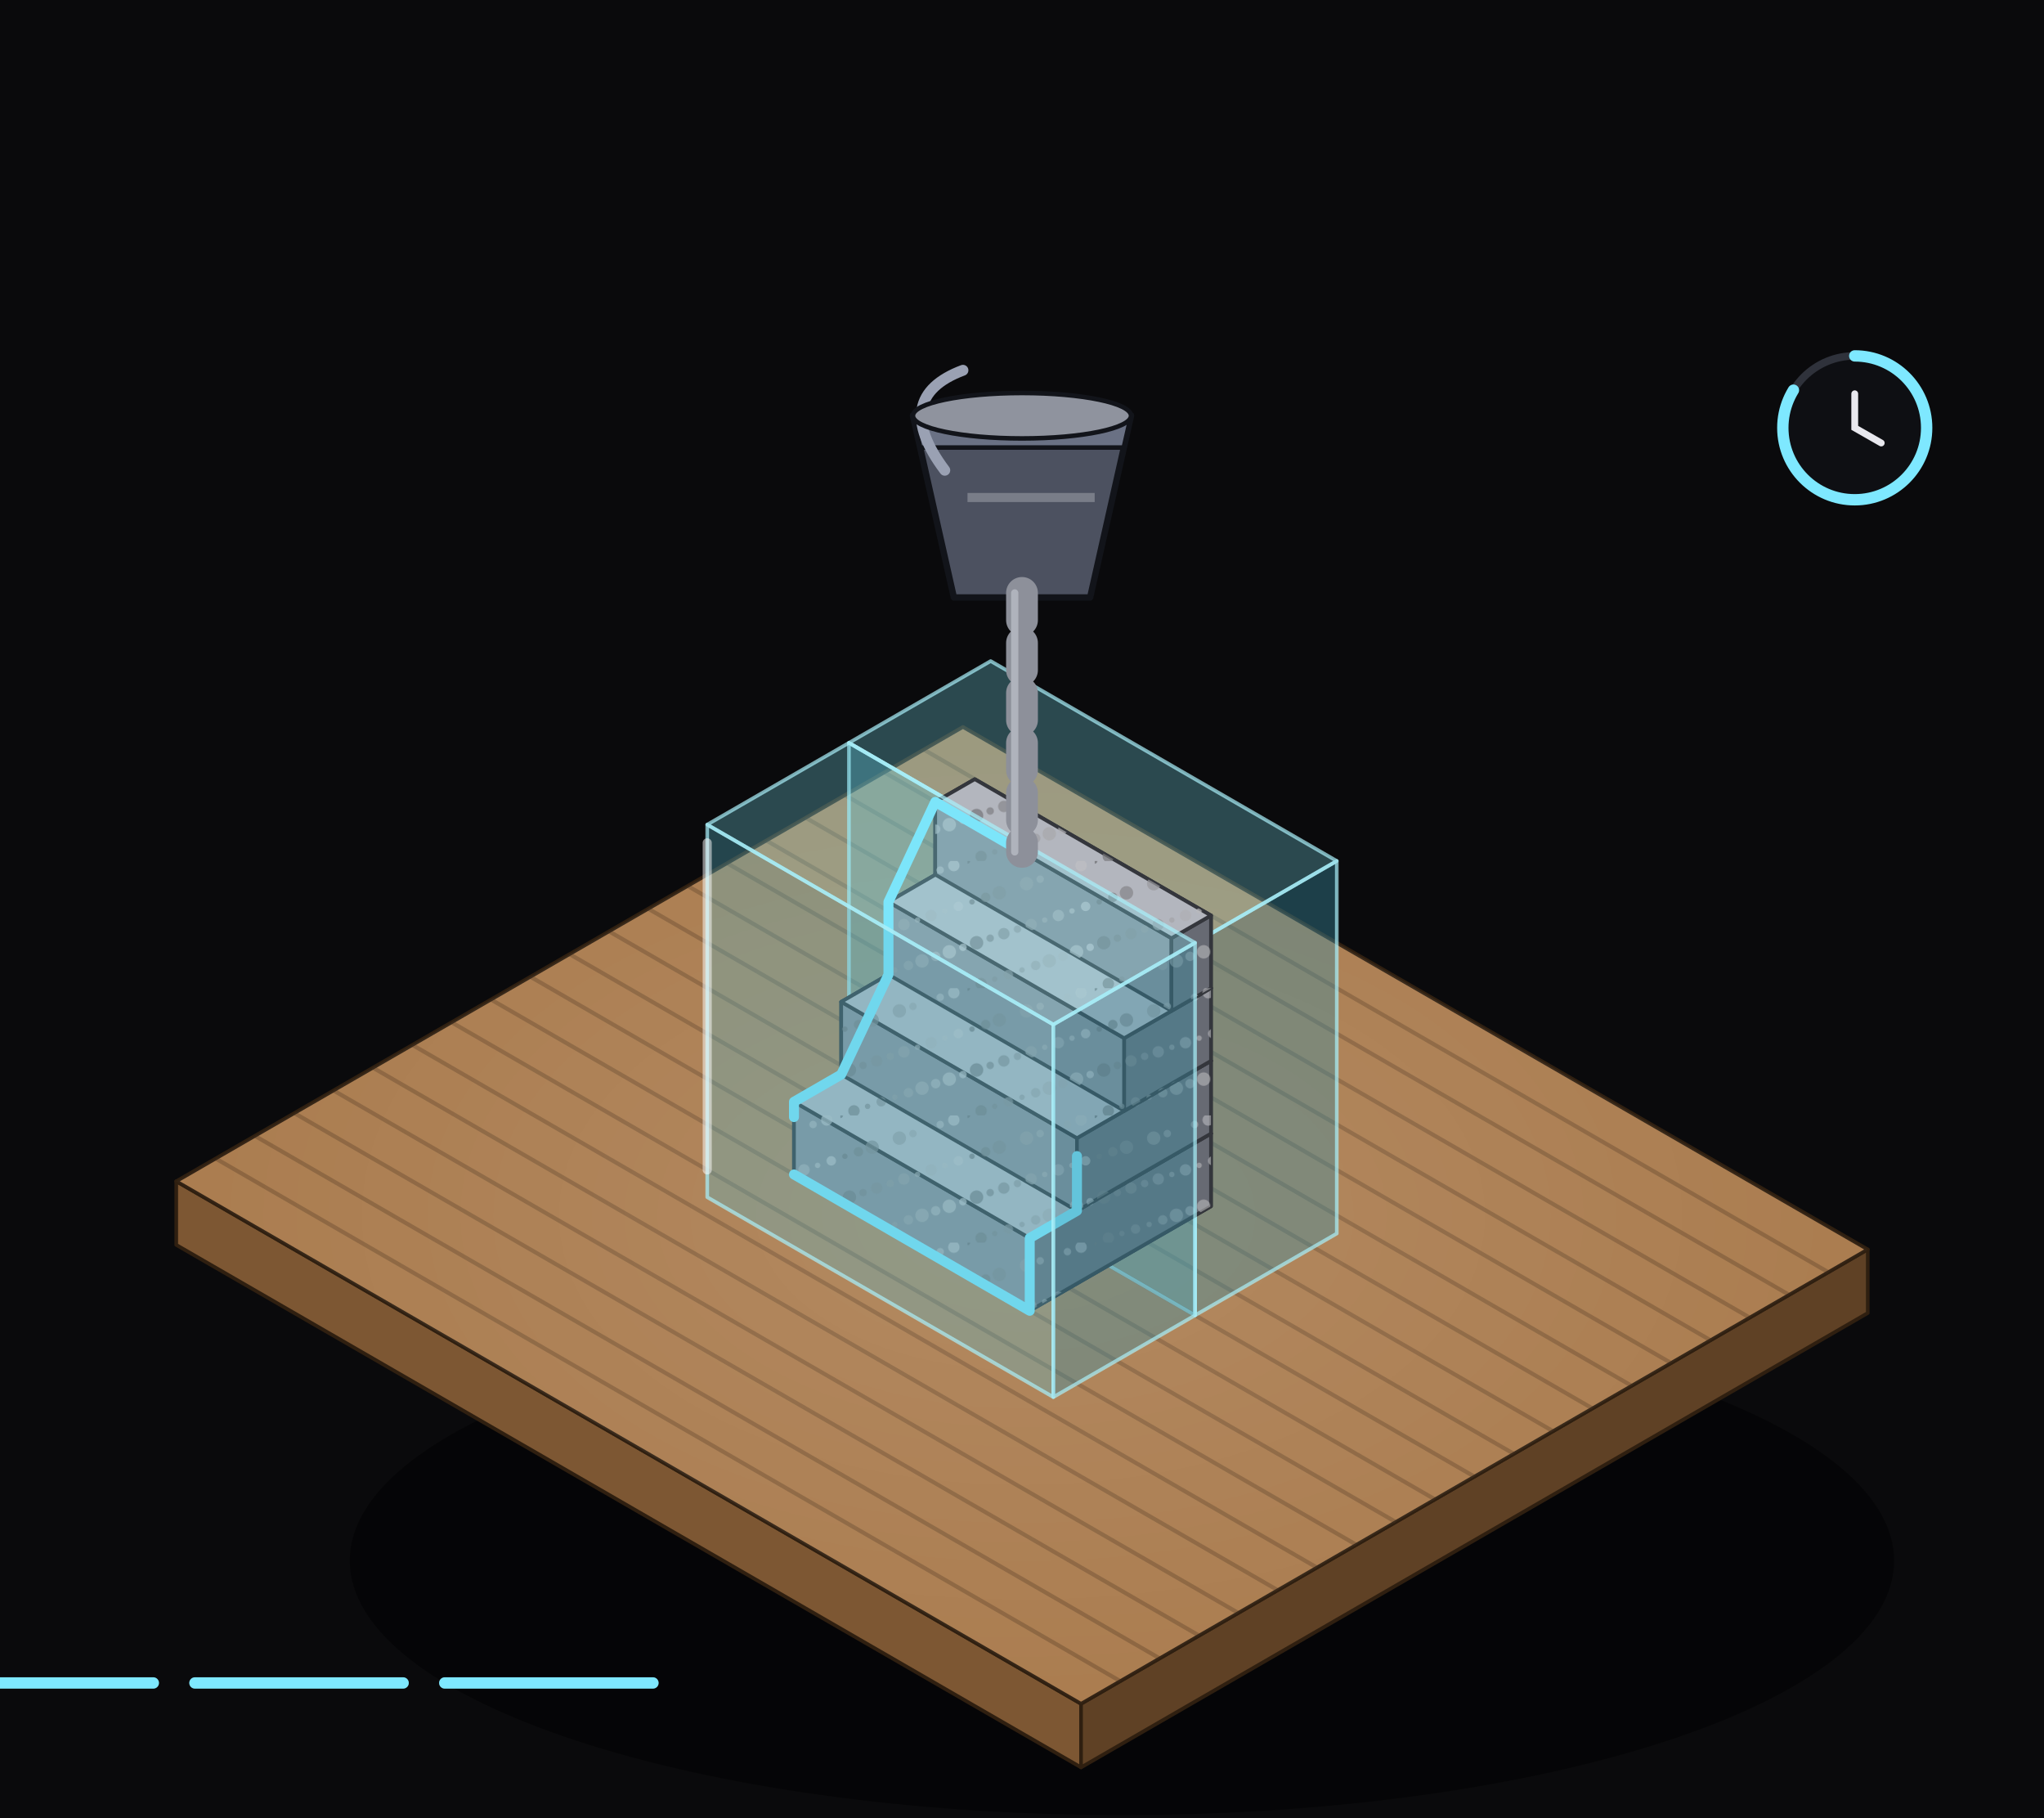
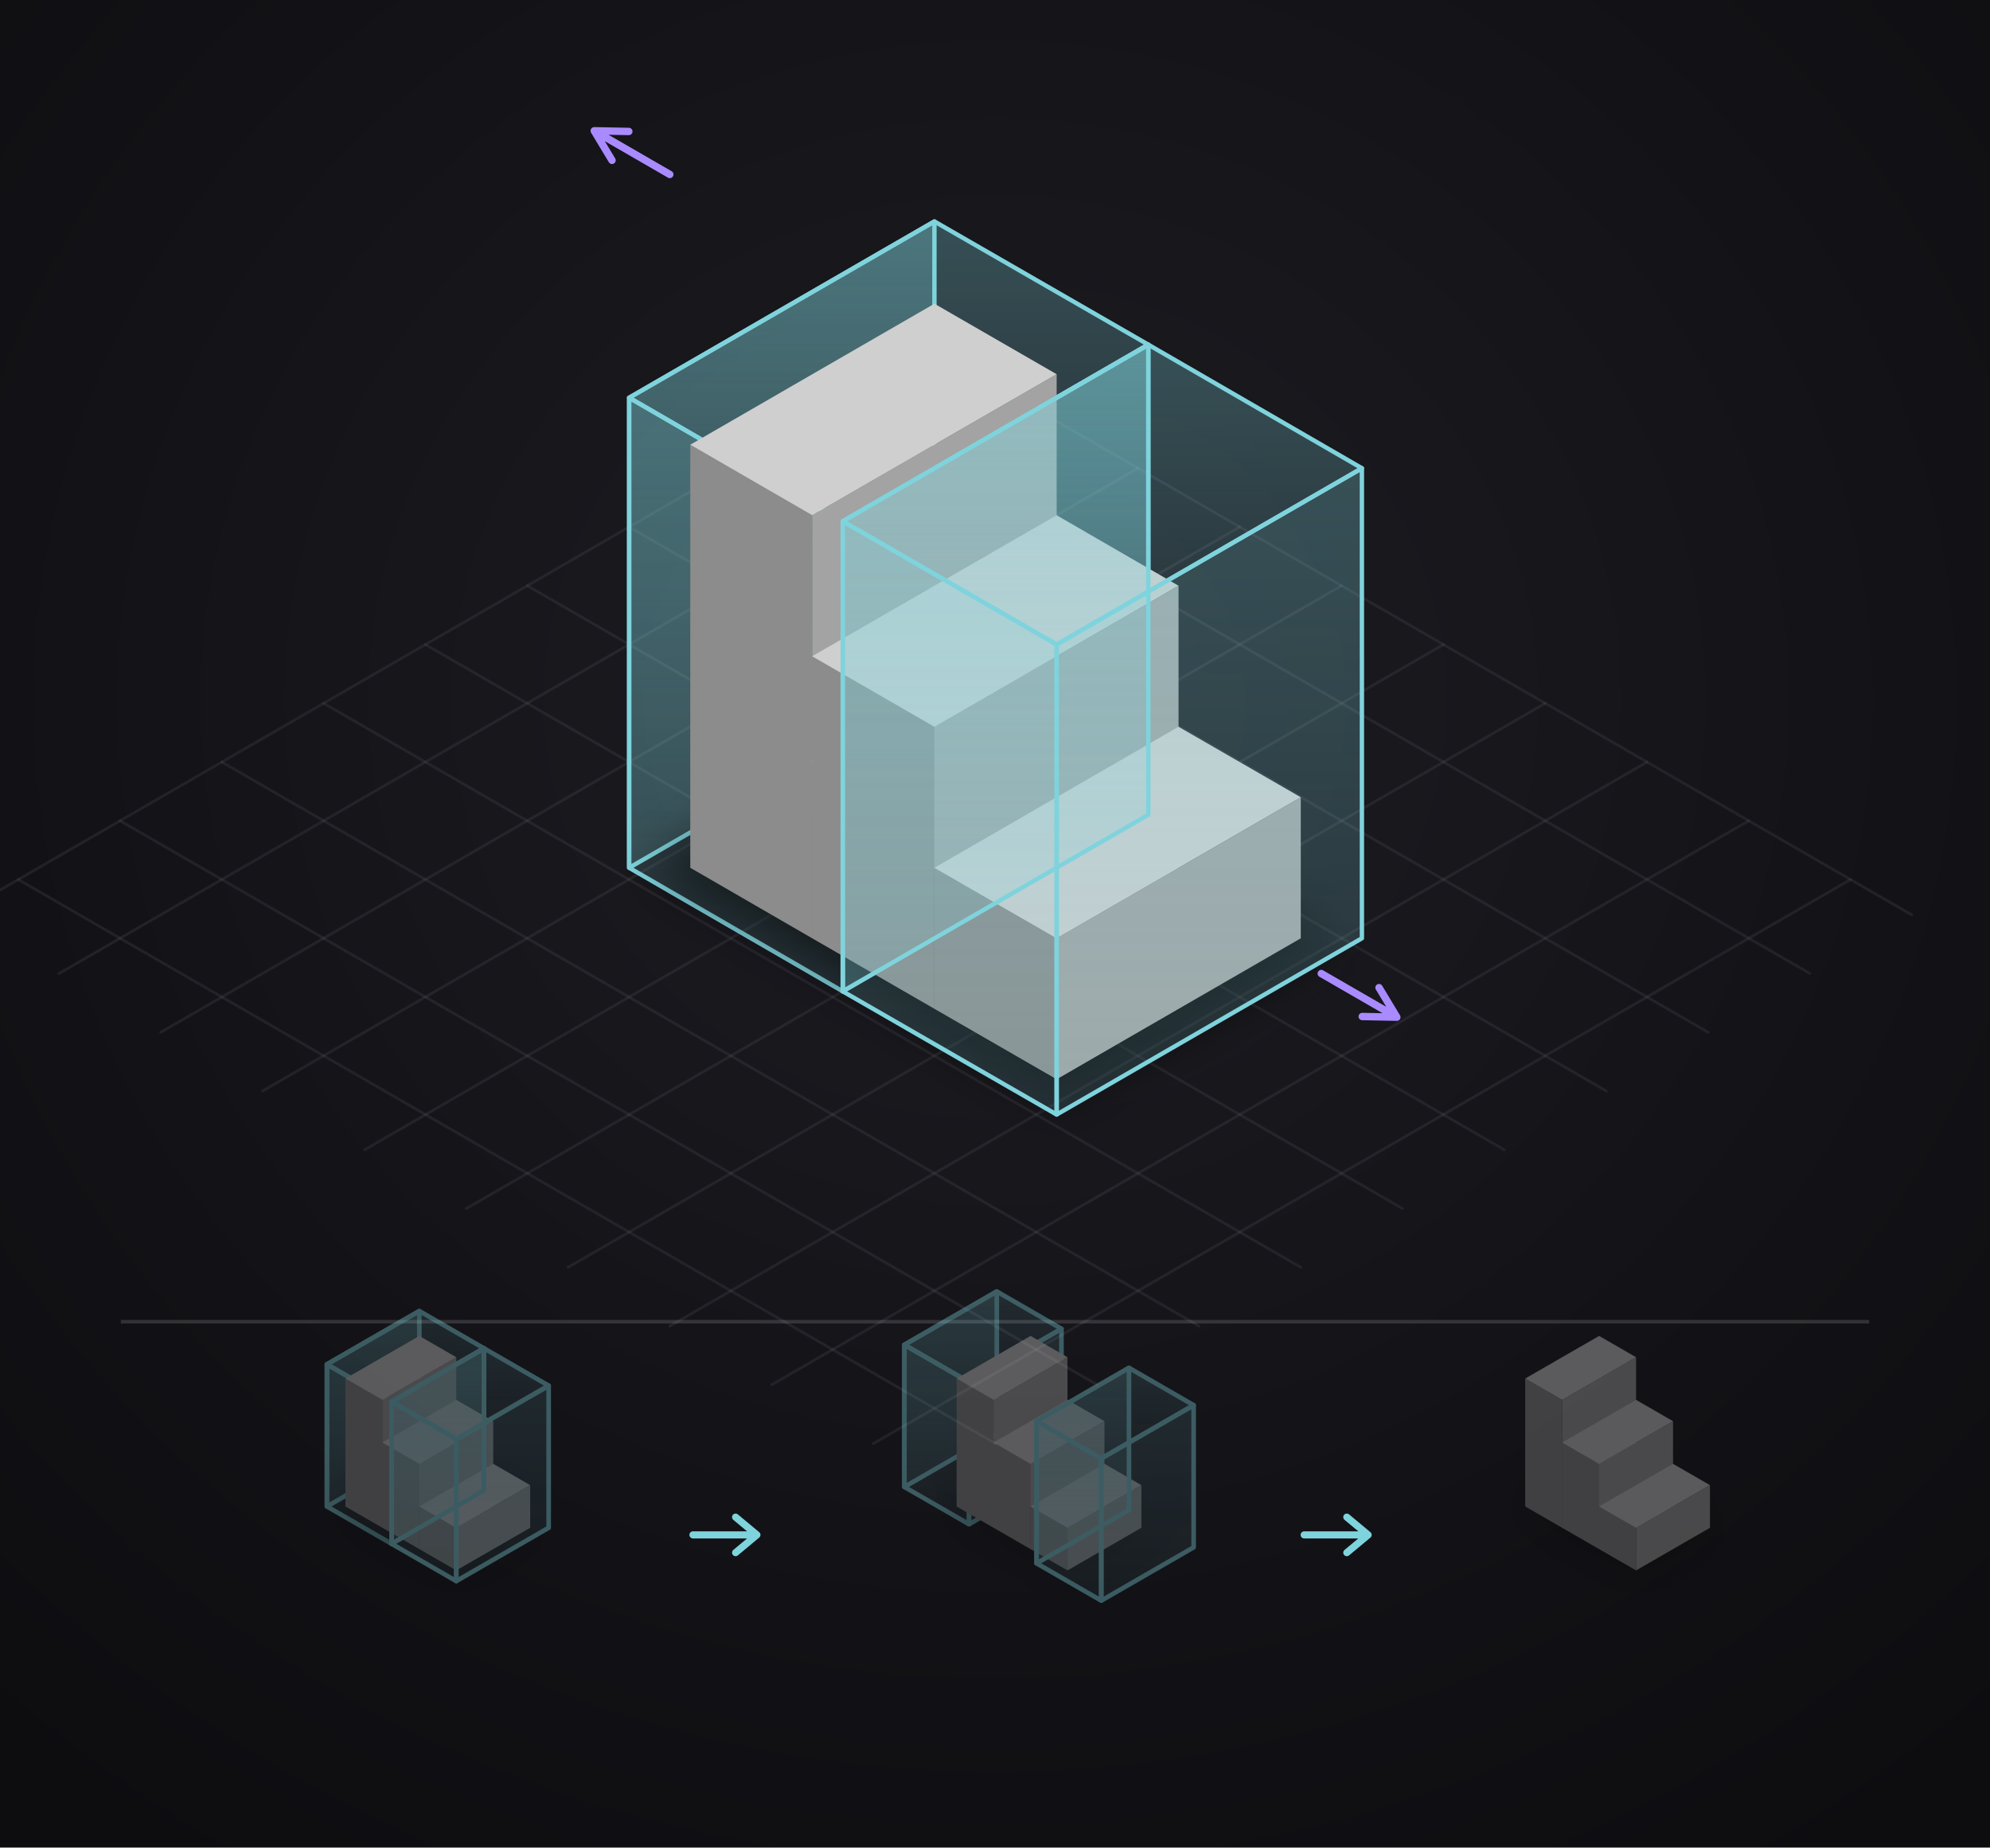
- <svg xmlns="http://www.w3.org/2000/svg" viewBox="50 15 540 480" role="img" aria-labelledby="title desc">
+ <svg xmlns="http://www.w3.org/2000/svg" viewBox="0 0 560 520" role="img" aria-labelledby="t d">
  <defs>
-     <pattern id="grid" width="24" height="24" patternUnits="userSpaceOnUse">
-       <path d="M24 0H0V24" fill="none" stroke="#777" stroke-opacity=".15" />
+     <radialGradient id="fondo" cx=".5" cy=".38" r=".75">
+       <stop stop-color="#1c1c22" />
+       <stop offset="1" stop-color="#0d0d10" />
+     </radialGradient>
+     <filter id="blur" x="-30%" y="-30%" width="160%" height="160%">
+       <feGaussianBlur stdDeviation="7" />
+     </filter>
+     <linearGradient id="vidrio" x1="0" y1="0" x2="1" y2="1">
+       <stop stop-color="#ffffff" stop-opacity=".55" />
+       <stop offset="1" stop-color="#cfd6e4" stop-opacity=".22" />
+     </linearGradient>
+     <linearGradient id="molde" x1="0" y1="0" x2="0" y2="1">
+       <stop stop-color="#7fd3dc" stop-opacity=".30" />
+       <stop offset="1" stop-color="#7fd3dc" stop-opacity=".14" />
+     </linearGradient>
+     <pattern id="tablas" width="10" height="10" patternUnits="userSpaceOnUse">
+       <rect width="10" height="10" fill="#d8a467" />
+       <path d="M0 9.5H10" stroke="#9c6a35" stroke-opacity=".55" />
    </pattern>
-     <pattern id="aridos" width="28" height="28" patternUnits="userSpaceOnUse">
-       <circle cx="0" cy="0" r="0.60" fill="rgb(110,110,114)" fill-opacity=".7" />
-       <circle cx="9" cy="25" r="1.04" fill="rgb(139,139,143)" fill-opacity=".7" />
-       <circle cx="18" cy="22" r="1.48" fill="rgb(168,168,172)" fill-opacity=".7" />
-       <circle cx="27" cy="19" r="0.82" fill="rgb(197,197,201)" fill-opacity=".7" />
-       <circle cx="8" cy="16" r="1.26" fill="rgb(136,136,140)" fill-opacity=".7" />
-       <circle cx="17" cy="13" r="0.60" fill="rgb(165,165,169)" fill-opacity=".7" />
-       <circle cx="26" cy="10" r="1.04" fill="rgb(194,194,198)" fill-opacity=".7" />
-       <circle cx="7" cy="7" r="1.48" fill="rgb(133,133,137)" fill-opacity=".7" />
-       <circle cx="16" cy="4" r="0.82" fill="rgb(162,162,166)" fill-opacity=".7" />
-       <circle cx="25" cy="1" r="1.26" fill="rgb(191,191,195)" fill-opacity=".7" />
-       <circle cx="6" cy="26" r="0.60" fill="rgb(130,130,134)" fill-opacity=".7" />
-       <circle cx="15" cy="23" r="1.04" fill="rgb(159,159,163)" fill-opacity=".7" />
-       <circle cx="24" cy="20" r="1.48" fill="rgb(188,188,192)" fill-opacity=".7" />
-       <circle cx="5" cy="17" r="0.82" fill="rgb(127,127,131)" fill-opacity=".7" />
-       <circle cx="14" cy="14" r="1.26" fill="rgb(156,156,160)" fill-opacity=".7" />
-       <circle cx="23" cy="11" r="0.60" fill="rgb(185,185,189)" fill-opacity=".7" />
-       <circle cx="4" cy="8" r="1.04" fill="rgb(124,124,128)" fill-opacity=".7" />
-       <circle cx="13" cy="5" r="1.48" fill="rgb(153,153,157)" fill-opacity=".7" />
-       <circle cx="22" cy="2" r="0.82" fill="rgb(182,182,186)" fill-opacity=".7" />
-       <circle cx="3" cy="27" r="1.26" fill="rgb(121,121,125)" fill-opacity=".7" />
-       <circle cx="12" cy="24" r="0.60" fill="rgb(150,150,154)" fill-opacity=".7" />
-       <circle cx="21" cy="21" r="1.04" fill="rgb(179,179,183)" fill-opacity=".7" />
-       <circle cx="2" cy="18" r="1.48" fill="rgb(118,118,122)" fill-opacity=".7" />
-       <circle cx="11" cy="15" r="0.82" fill="rgb(147,147,151)" fill-opacity=".7" />
-       <circle cx="20" cy="12" r="1.26" fill="rgb(176,176,180)" fill-opacity=".7" />
-       <circle cx="1" cy="9" r="0.60" fill="rgb(115,115,119)" fill-opacity=".7" />
-     </pattern>
-     <radialGradient id="luz" cx=".5" cy=".5" r=".6">
-       <stop stop-color="#fff" stop-opacity=".12" />
-       <stop offset="1" stop-color="#fff" stop-opacity="0" />
-     </radialGradient>
-     <linearGradient id="brillo" x2="1">
-       <stop stop-color="#fff" stop-opacity="0" />
-       <stop offset=".5" stop-color="#fff" stop-opacity=".55" />
-       <stop offset="1" stop-color="#fff" stop-opacity="0" />
-     </linearGradient>
-     <clipPath id="clipPieza">
-       <path d="M269.8 321.0L321.7 351.0L321.7 335.0L332.1 329.0L332.1 313.0L342.5 307.0L342.5 291.0L352.9 285.0L352.9 269.0L300.9 239.0L290.6 261.0L290.6 277.0L280.2 299.0L269.8 305.0L269.8 321.0Z" />
-       <polygon points="309.6 234.0 361.6 264.0 321.7 287.0 269.8 257.0" />
-     </clipPath>
  </defs>
-   <rect width="640" height="500" fill="#0a0a0c" />
-   <g transform="translate(0 6)">
-     <g transform="translate(320 330) scale(1.2) translate(-320 -330)">
-       <ellipse cx="342.0" cy="406.0" rx="170" ry="56" fill="#000" fill-opacity=".45" />
-       <polygon points="133.8 336.5 333.0 451.5 333.0 437.5 133.8 322.5" fill="#7d5733" stroke="#2f1f10" stroke-width="0.8" stroke-linejoin="round" />
-       <polygon points="506.2 351.5 333.0 451.5 333.0 437.5 506.2 337.5" fill="#5f4125" stroke="#2f1f10" stroke-width="0.8" stroke-linejoin="round" />
-       <polygon points="307.0 222.5 506.2 337.5 333.0 437.5 133.8 322.5" fill="#a97a4c" stroke="#2f1f10" stroke-width="0.8" stroke-linejoin="round" />
-       <path d="M298.4 227.5L497.5 342.5M289.7 232.5L488.9 347.5M281.0 237.5L480.2 352.5M272.4 242.5L471.6 357.5M263.7 247.5L462.9 362.5M255.1 252.5L454.2 367.5M246.4 257.5L445.6 372.5M237.7 262.5L436.9 377.5M229.1 267.5L428.3 382.5M220.4 272.5L419.6 387.5M211.8 277.5L410.9 392.5M203.1 282.5L402.3 397.5M194.4 287.5L393.6 402.5M185.8 292.5L384.9 407.5M177.1 297.5L376.3 412.5M168.4 302.5L367.6 417.5M159.8 307.5L359.0 422.5M151.1 312.5L350.3 427.5M142.5 317.5L341.6 432.5" stroke="#3b2713" stroke-opacity=".28" stroke-width=".9" fill="none" />
-       <polygon points="307.0 222.5 506.2 337.5 333.0 437.5 133.8 322.5" fill="url(#luz)" />
-       <g class="vibra">
-         <g class="moldeA">
-           <polygon points="281.9 308.0 358.1 352.0 358.1 270.0 281.9 226.0" fill="rgba(86,184,204,.34)" stroke="rgba(170,240,250,.7)" stroke-width="0.8" stroke-linejoin="round" />
-           <polygon points="389.3 334.0 358.1 352.0 358.1 270.0 389.3 252.0" fill="rgba(58,142,166,.40)" stroke="rgba(170,240,250,.7)" stroke-width="0.8" stroke-linejoin="round" />
-           <polygon points="313.1 208.0 389.3 252.0 358.1 270.0 281.9 226.0" fill="rgba(122,222,238,.30)" stroke="rgba(170,240,250,.7)" stroke-width="0.8" stroke-linejoin="round" />
-         </g>
-         <g class="piezas">
-           <g class="piezahumeda">
-             <polygon points="269.8 321.0 321.7 351.0 321.7 335.0 269.8 305.0" fill="#464954" stroke="#23242a" stroke-width="0.8" stroke-linejoin="round" />
-             <polygon points="361.6 328.0 321.7 351.0 321.7 335.0 361.6 312.0" fill="#363842" stroke="#23242a" stroke-width="0.8" stroke-linejoin="round" />
-             <polygon points="309.6 282.0 361.6 312.0 321.7 335.0 269.8 305.0" fill="#5b5e69" stroke="#23242a" stroke-width="0.8" stroke-linejoin="round" />
-             <polygon points="280.2 299.0 332.1 329.0 332.1 313.0 280.2 283.0" fill="#464954" stroke="#23242a" stroke-width="0.8" stroke-linejoin="round" />
-             <polygon points="361.6 312.0 332.1 329.0 332.1 313.0 361.6 296.0" fill="#363842" stroke="#23242a" stroke-width="0.8" stroke-linejoin="round" />
-             <polygon points="309.6 266.0 361.6 296.0 332.1 313.0 280.2 283.0" fill="#5b5e69" stroke="#23242a" stroke-width="0.8" stroke-linejoin="round" />
-             <polygon points="290.6 277.0 342.5 307.0 342.5 291.0 290.6 261.0" fill="#464954" stroke="#23242a" stroke-width="0.8" stroke-linejoin="round" />
-             <polygon points="361.6 296.0 342.5 307.0 342.5 291.0 361.6 280.0" fill="#363842" stroke="#23242a" stroke-width="0.8" stroke-linejoin="round" />
-             <polygon points="309.6 250.0 361.6 280.0 342.5 291.0 290.6 261.0" fill="#5b5e69" stroke="#23242a" stroke-width="0.8" stroke-linejoin="round" />
-             <polygon points="300.9 255.0 352.9 285.0 352.9 269.0 300.9 239.0" fill="#464954" stroke="#23242a" stroke-width="0.8" stroke-linejoin="round" />
-             <polygon points="361.6 280.0 352.9 285.0 352.9 269.0 361.6 264.0" fill="#363842" stroke="#23242a" stroke-width="0.8" stroke-linejoin="round" />
-             <polygon points="309.6 234.0 361.6 264.0 352.9 269.0 300.9 239.0" fill="#5b5e69" stroke="#23242a" stroke-width="0.8" stroke-linejoin="round" />
-           </g>
-           <g class="piezaseca">
-             <polygon points="269.8 321.0 321.7 351.0 321.7 335.0 269.8 305.0" fill="#8a8d96" stroke="#34363c" stroke-width="0.8" stroke-linejoin="round" />
-             <polygon points="361.6 328.0 321.7 351.0 321.7 335.0 361.6 312.0" fill="#676a73" stroke="#34363c" stroke-width="0.8" stroke-linejoin="round" />
-             <polygon points="309.6 282.0 361.6 312.0 321.7 335.0 269.8 305.0" fill="#b3b6be" stroke="#34363c" stroke-width="0.8" stroke-linejoin="round" />
-             <polygon points="269.8 321.0 321.7 351.0 321.7 335.0 269.8 305.0" fill="url(#aridos)" stroke="none" stroke-width="0" stroke-linejoin="round" />
-             <polygon points="361.6 328.0 321.7 351.0 321.7 335.0 361.6 312.0" fill="url(#aridos)" stroke="none" stroke-width="0" stroke-linejoin="round" fill-opacity=".8" />
-             <polygon points="309.6 282.0 361.6 312.0 321.7 335.0 269.8 305.0" fill="url(#aridos)" stroke="none" stroke-width="0" stroke-linejoin="round" />
-             <polygon points="280.2 299.0 332.1 329.0 332.1 313.0 280.2 283.0" fill="#8a8d96" stroke="#34363c" stroke-width="0.8" stroke-linejoin="round" />
-             <polygon points="361.6 312.0 332.1 329.0 332.1 313.0 361.6 296.0" fill="#676a73" stroke="#34363c" stroke-width="0.8" stroke-linejoin="round" />
-             <polygon points="309.6 266.0 361.6 296.0 332.1 313.0 280.2 283.0" fill="#b3b6be" stroke="#34363c" stroke-width="0.8" stroke-linejoin="round" />
-             <polygon points="280.2 299.0 332.1 329.0 332.1 313.0 280.2 283.0" fill="url(#aridos)" stroke="none" stroke-width="0" stroke-linejoin="round" />
-             <polygon points="361.6 312.0 332.1 329.0 332.1 313.0 361.6 296.0" fill="url(#aridos)" stroke="none" stroke-width="0" stroke-linejoin="round" fill-opacity=".8" />
-             <polygon points="309.6 266.0 361.6 296.0 332.1 313.0 280.2 283.0" fill="url(#aridos)" stroke="none" stroke-width="0" stroke-linejoin="round" />
-             <polygon points="290.6 277.0 342.5 307.0 342.5 291.0 290.6 261.0" fill="#8a8d96" stroke="#34363c" stroke-width="0.8" stroke-linejoin="round" />
-             <polygon points="361.6 296.0 342.5 307.0 342.5 291.0 361.6 280.0" fill="#676a73" stroke="#34363c" stroke-width="0.8" stroke-linejoin="round" />
-             <polygon points="309.6 250.0 361.6 280.0 342.5 291.0 290.6 261.0" fill="#b3b6be" stroke="#34363c" stroke-width="0.8" stroke-linejoin="round" />
-             <polygon points="290.6 277.0 342.5 307.0 342.5 291.0 290.6 261.0" fill="url(#aridos)" stroke="none" stroke-width="0" stroke-linejoin="round" />
-             <polygon points="361.6 296.0 342.5 307.0 342.5 291.0 361.6 280.0" fill="url(#aridos)" stroke="none" stroke-width="0" stroke-linejoin="round" fill-opacity=".8" />
-             <polygon points="309.6 250.0 361.6 280.0 342.5 291.0 290.6 261.0" fill="url(#aridos)" stroke="none" stroke-width="0" stroke-linejoin="round" />
-             <polygon points="300.9 255.0 352.9 285.0 352.9 269.0 300.9 239.0" fill="#8a8d96" stroke="#34363c" stroke-width="0.8" stroke-linejoin="round" />
-             <polygon points="361.6 280.0 352.9 285.0 352.9 269.0 361.6 264.0" fill="#676a73" stroke="#34363c" stroke-width="0.8" stroke-linejoin="round" />
-             <polygon points="309.6 234.0 361.6 264.0 352.9 269.0 300.9 239.0" fill="#b3b6be" stroke="#34363c" stroke-width="0.8" stroke-linejoin="round" />
-             <polygon points="300.9 255.0 352.9 285.0 352.9 269.0 300.9 239.0" fill="url(#aridos)" stroke="none" stroke-width="0" stroke-linejoin="round" />
-             <polygon points="361.6 280.0 352.9 285.0 352.9 269.0 361.6 264.0" fill="url(#aridos)" stroke="none" stroke-width="0" stroke-linejoin="round" fill-opacity=".8" />
-             <polygon points="309.6 234.0 361.6 264.0 352.9 269.0 300.9 239.0" fill="url(#aridos)" stroke="none" stroke-width="0" stroke-linejoin="round" />
-             <g clip-path="url(#clipPieza)">
-               <rect class="destello" x="214.0" y="150" width="46" height="240" fill="url(#brillo)" transform="skewX(-14)" />
-             </g>
-           </g>
-           <path class="contorno" pathLength="100" d="M269.8 321.0L321.7 351.0L321.7 335.0L332.1 329.0L332.1 313.0L342.5 307.0L342.5 291.0L352.9 285.0L352.9 269.0L300.9 239.0L290.6 261.0L290.6 277.0L280.2 299.0L269.8 305.0L269.8 321.0" fill="none" stroke="#7ee8ff" stroke-width="2.2" stroke-linecap="round" stroke-linejoin="round" />
-         </g>
-         <g class="moldeB">
-           <polygon points="250.7 326.0 326.9 370.0 326.9 288.0 250.7 244.0" fill="rgba(86,184,204,.34)" stroke="rgba(170,240,250,.7)" stroke-width="0.8" stroke-linejoin="round" />
-           <polygon points="358.1 352.0 326.9 370.0 326.9 288.0 358.1 270.0" fill="rgba(58,142,166,.40)" stroke="rgba(170,240,250,.7)" stroke-width="0.8" stroke-linejoin="round" />
-           <polygon points="281.9 226.0 358.1 270.0 326.9 288.0 250.7 244.0" fill="rgba(122,222,238,.30)" stroke="rgba(170,240,250,.7)" stroke-width="0.8" stroke-linejoin="round" />
-           <path d="M250.7 248.0L250.7 320.0" stroke="#fff" stroke-opacity=".5" stroke-width="2" stroke-linecap="round" />
-         </g>
-       </g>
-       <g class="cubeta">
-         <g transform="translate(320.0 180.0)">
-           <path d="M-24 -26l48 0l-9 40l-30 0z" fill="#4c5160" stroke="#12141a" stroke-width="1.4" stroke-linejoin="round" />
-           <path d="M-24 -26l48 0l-1.6 7l-44.8 0z" fill="#6a7184" stroke="#12141a" stroke-width="1" />
-           <path d="M-17 -14q-12 -16 4 -22" fill="none" stroke="#9aa1b3" stroke-width="2.4" stroke-linecap="round" />
-           <path d="M-12 -8h28" stroke="#fff" stroke-opacity=".25" stroke-width="2" />
-           <ellipse cx="0" cy="-26" rx="24" ry="5" fill="#8f939e" stroke="#12141a" stroke-width="1" />
-         </g>
-       </g>
-       <path class="chorro" d="M320.0 193.0L320.0 250.0" stroke="#8d909a" stroke-width="7" stroke-linecap="round" stroke-dasharray="6 5" />
-       <path class="chorro" d="M318.4 193.0L318.4 250.0" stroke="#d3d6de" stroke-opacity=".5" stroke-width="1.6" stroke-linecap="round" />
+   <style>
+ 
+ @keyframes moldeA{0%,28%{transform:none;opacity:1}50%,82%{transform:translate(-66.7px,-38.5px);opacity:1}90%{opacity:0}94%,100%{transform:none;opacity:0}}
+ @keyframes moldeB{0%,28%{transform:none;opacity:1}50%,82%{transform:translate(66.7px,38.5px);opacity:1}90%{opacity:0}94%,100%{transform:none;opacity:0}}
+ @keyframes pieza{0%,18%{opacity:.25}40%,92%{opacity:1}97%,100%{opacity:.25}}
+ @keyframes flecha{0%,30%{opacity:0}38%,70%{opacity:1}80%,100%{opacity:0}}
+ @keyframes entra{0%{opacity:0}6%,100%{opacity:1}}
+ .moldeA{animation:moldeA 8s cubic-bezier(.5,0,.2,1) infinite}
+ .moldeB{animation:moldeB 8s cubic-bezier(.5,0,.2,1) infinite}
+ .pieza{animation:pieza 8s ease-in-out infinite}
+ .flecha{animation:flecha 8s ease-in-out infinite}
+ @keyframes paso1{0%,5%{opacity:.38}9%,28%{opacity:1}32%,100%{opacity:.38}}
+ .paso1{animation:paso1 8s ease-in-out infinite;opacity:.38}
+ @keyframes paso2{0%,29%{opacity:.38}33%,54%{opacity:1}58%,100%{opacity:.38}}
+ .paso2{animation:paso2 8s ease-in-out infinite;opacity:.38}
+ @keyframes paso3{0%,55%{opacity:.38}59%,90%{opacity:1}94%,100%{opacity:.38}}
+ .paso3{animation:paso3 8s ease-in-out infinite;opacity:.38}
+ .en-pausa *{animation-play-state:paused!important}
+ @media (prefers-reduced-motion:reduce){*{animation:none!important}}
+ </style>
+   <rect width="560" height="520" fill="url(#fondo)" />
+   <g transform="translate(-11.1 62.8) scale(0.945)">
+     <line x1="290.0" y1="38.0" x2="-1.0" y2="206.0" stroke="#8a8796" stroke-width="0.8" stroke-linecap="round" opacity="0.13" />
+     <line x1="290.0" y1="38.0" x2="581.0" y2="206.0" stroke="#8a8796" stroke-width="0.8" stroke-linecap="round" opacity="0.13" />
+     <line x1="320.3" y1="55.5" x2="29.3" y2="223.5" stroke="#8a8796" stroke-width="0.8" stroke-linecap="round" opacity="0.13" />
+     <line x1="259.7" y1="55.5" x2="550.7" y2="223.5" stroke="#8a8796" stroke-width="0.8" stroke-linecap="round" opacity="0.13" />
+     <line x1="350.6" y1="73.0" x2="59.6" y2="241.0" stroke="#8a8796" stroke-width="0.8" stroke-linecap="round" opacity="0.13" />
+     <line x1="229.4" y1="73.0" x2="520.4" y2="241.0" stroke="#8a8796" stroke-width="0.8" stroke-linecap="round" opacity="0.13" />
+     <line x1="380.9" y1="90.5" x2="89.9" y2="258.5" stroke="#8a8796" stroke-width="0.8" stroke-linecap="round" opacity="0.13" />
+     <line x1="199.1" y1="90.5" x2="490.1" y2="258.5" stroke="#8a8796" stroke-width="0.8" stroke-linecap="round" opacity="0.13" />
+     <line x1="411.2" y1="108.0" x2="120.3" y2="276.0" stroke="#8a8796" stroke-width="0.8" stroke-linecap="round" opacity="0.13" />
+     <line x1="168.8" y1="108.0" x2="459.7" y2="276.0" stroke="#8a8796" stroke-width="0.8" stroke-linecap="round" opacity="0.13" />
+     <line x1="441.6" y1="125.5" x2="150.6" y2="293.5" stroke="#8a8796" stroke-width="0.8" stroke-linecap="round" opacity="0.13" />
+     <line x1="138.4" y1="125.5" x2="429.4" y2="293.5" stroke="#8a8796" stroke-width="0.8" stroke-linecap="round" opacity="0.13" />
+     <line x1="471.9" y1="143.0" x2="180.9" y2="311.0" stroke="#8a8796" stroke-width="0.8" stroke-linecap="round" opacity="0.13" />
+     <line x1="108.1" y1="143.0" x2="399.1" y2="311.0" stroke="#8a8796" stroke-width="0.8" stroke-linecap="round" opacity="0.13" />
+     <line x1="502.2" y1="160.5" x2="211.2" y2="328.5" stroke="#8a8796" stroke-width="0.8" stroke-linecap="round" opacity="0.13" />
+     <line x1="77.8" y1="160.5" x2="368.8" y2="328.5" stroke="#8a8796" stroke-width="0.8" stroke-linecap="round" opacity="0.13" />
+     <line x1="532.5" y1="178.0" x2="241.5" y2="346.0" stroke="#8a8796" stroke-width="0.8" stroke-linecap="round" opacity="0.13" />
+     <line x1="47.5" y1="178.0" x2="338.5" y2="346.0" stroke="#8a8796" stroke-width="0.8" stroke-linecap="round" opacity="0.13" />
+     <line x1="562.8" y1="195.5" x2="271.8" y2="363.5" stroke="#8a8796" stroke-width="0.8" stroke-linecap="round" opacity="0.13" />
+     <line x1="17.2" y1="195.5" x2="308.2" y2="363.5" stroke="#8a8796" stroke-width="0.8" stroke-linecap="round" opacity="0.13" />
+     <g class="moldeA">
+       <polygon points="199.1,192.0 262.7,228.8 262.7,88.8 199.1,52.0" fill="url(#molde)" stroke="#7fd3dc" stroke-width="1.3" stroke-linejoin="round" />
+       <polygon points="353.7,176.2 262.7,228.8 262.7,88.8 353.7,36.2" fill="url(#molde)" stroke="#7fd3dc" stroke-width="1.3" stroke-linejoin="round" />
+       <polygon points="290.0,139.5 199.1,192.0 199.1,52.0 290.0,-0.5" fill="url(#molde)" stroke="#7fd3dc" stroke-width="1.3" stroke-linejoin="round" />
+       <polygon points="290.0,-0.5 353.7,36.2 262.7,88.8 199.1,52.0" fill="url(#molde)" stroke="#7fd3dc" stroke-width="1.3" stroke-linejoin="round" />
+     </g>
+     <g class="pieza">
+       <polygon points="290.0,143.0 411.2,213.0 326.4,262.0 205.1,192.0" fill="#000" opacity="0.5" filter="url(#blur)" />
+       <polygon points="217.3,192.0 253.6,213.0 253.6,87.0 217.3,66.0" fill="#8c8c8c" />
+       <polygon points="326.4,171.0 253.6,213.0 253.6,87.0 326.4,45.0" fill="#a3a3a3" />
+       <polygon points="290.0,24.0 326.4,45.0 253.6,87.0 217.3,66.0" fill="#cfcfcf" />
+       <polygon points="253.6,213.0 290.0,234.0 290.0,150.0 253.6,129.0" fill="#8c8c8c" />
+       <polygon points="362.7,192.0 290.0,234.0 290.0,150.0 362.7,108.0" fill="#a3a3a3" />
+       <polygon points="326.4,87.0 362.7,108.0 290.0,150.0 253.6,129.0" fill="#cfcfcf" />
+       <polygon points="290.0,234.0 326.4,255.0 326.4,213.0 290.0,192.0" fill="#8c8c8c" />
+       <polygon points="399.1,213.0 326.4,255.0 326.4,213.0 399.1,171.0" fill="#a3a3a3" />
+       <polygon points="362.7,150.0 399.1,171.0 326.4,213.0 290.0,192.0" fill="#cfcfcf" />
+     </g>
+     <g class="moldeB">
+       <polygon points="262.7,228.8 326.4,265.5 326.4,125.5 262.7,88.8" fill="url(#molde)" stroke="#7fd3dc" stroke-width="1.3" stroke-linejoin="round" />
+       <polygon points="417.3,213.0 326.4,265.5 326.4,125.5 417.3,73.0" fill="url(#molde)" stroke="#7fd3dc" stroke-width="1.3" stroke-linejoin="round" />
+       <polygon points="353.7,176.2 262.7,228.8 262.7,88.8 353.7,36.2" fill="url(#molde)" stroke="#7fd3dc" stroke-width="1.3" stroke-linejoin="round" />
+       <polygon points="353.7,36.2 417.3,73.0 326.4,125.5 262.7,88.8" fill="url(#molde)" stroke="#7fd3dc" stroke-width="1.3" stroke-linejoin="round" />
+     </g>
+     <g class="flecha">
+       <path d="M211.2 -14.5L188.7 -27.5M194.0 -18.7L188.7 -27.5L199.0 -27.3" fill="none" stroke="#a98bff" stroke-width="2.2" stroke-linecap="round" stroke-linejoin="round" />
+       <path d="M405.2 223.5L427.7 236.5M417.4 236.3L427.7 236.5L422.4 227.7" fill="none" stroke="#a98bff" stroke-width="2.2" stroke-linecap="round" stroke-linejoin="round" />
    </g>
  </g>
-   <g class="reloj" transform="translate(540 128)">
-     <circle r="19" fill="#0e0f13" stroke="#2f323b" stroke-width="2" />
-     <circle class="anillo" r="19" fill="none" stroke="#7ee8ff" stroke-width="3" stroke-linecap="round" stroke-dasharray="100" pathLength="100" transform="rotate(-90)" />
-     <path d="M0 -9V0l7 4" stroke="#e8e8ee" stroke-width="1.8" fill="none" stroke-linecap="round" />
+   <line x1="34" y1="372" x2="526" y2="372" stroke="#ffffff" stroke-opacity=".14" />
+   <g class="paso1">
+     <polygon points="92.0,424.0 110.2,434.5 110.2,394.5 92.0,384.0" fill="url(#molde)" stroke="#7fd3dc" stroke-width="1.3" stroke-linejoin="round" />
+     <polygon points="136.2,419.5 110.2,434.5 110.2,394.5 136.2,379.5" fill="url(#molde)" stroke="#7fd3dc" stroke-width="1.3" stroke-linejoin="round" />
+     <polygon points="118.0,409.0 92.0,424.0 92.0,384.0 118.0,369.0" fill="url(#molde)" stroke="#7fd3dc" stroke-width="1.3" stroke-linejoin="round" />
+     <polygon points="118.0,369.0 136.2,379.5 110.2,394.5 92.0,384.0" fill="url(#molde)" stroke="#7fd3dc" stroke-width="1.3" stroke-linejoin="round" />
+     <polygon points="118.0,410.0 152.6,430.0 128.4,444.0 93.8,424.0" fill="#000" opacity="0.5" filter="url(#blur)" />
+     <polygon points="97.2,424.0 107.6,430.0 107.6,394.0 97.2,388.0" fill="#8c8c8c" />
+     <polygon points="128.4,418.0 107.6,430.0 107.6,394.0 128.4,382.0" fill="#a3a3a3" />
+     <polygon points="118.0,376.0 128.4,382.0 107.6,394.0 97.2,388.0" fill="#cfcfcf" />
+     <polygon points="107.6,430.0 118.0,436.0 118.0,412.0 107.6,406.0" fill="#8c8c8c" />
+     <polygon points="138.8,424.0 118.0,436.0 118.0,412.0 138.8,400.0" fill="#a3a3a3" />
+     <polygon points="128.4,394.0 138.8,400.0 118.0,412.0 107.6,406.0" fill="#cfcfcf" />
+     <polygon points="118.0,436.0 128.4,442.0 128.4,430.0 118.0,424.0" fill="#8c8c8c" />
+     <polygon points="149.2,430.0 128.4,442.0 128.4,430.0 149.2,418.0" fill="#a3a3a3" />
+     <polygon points="138.8,412.0 149.2,418.0 128.4,430.0 118.0,424.0" fill="#cfcfcf" />
+     <polygon points="110.2,434.5 128.4,445.0 128.4,405.0 110.2,394.5" fill="url(#molde)" stroke="#7fd3dc" stroke-width="1.3" stroke-linejoin="round" />
+     <polygon points="154.4,430.0 128.4,445.0 128.4,405.0 154.4,390.0" fill="url(#molde)" stroke="#7fd3dc" stroke-width="1.3" stroke-linejoin="round" />
+     <polygon points="136.2,419.5 110.2,434.5 110.2,394.5 136.2,379.5" fill="url(#molde)" stroke="#7fd3dc" stroke-width="1.3" stroke-linejoin="round" />
+     <polygon points="136.2,379.5 154.4,390.0 128.4,405.0 110.2,394.5" fill="url(#molde)" stroke="#7fd3dc" stroke-width="1.3" stroke-linejoin="round" />
  </g>
-   <g class="steps" aria-hidden="true">
-     <rect x="34" y="458" width="58" height="3" rx="1.5" fill="#2b2b33" />
-     <rect class="sf sf1" x="34" y="458" width="58" height="3" rx="1.5" fill="#7ee8ff" />
-     <rect x="100" y="458" width="58" height="3" rx="1.5" fill="#2b2b33" />
-     <rect class="sf sf2" x="100" y="458" width="58" height="3" rx="1.5" fill="#7ee8ff" />
-     <rect x="166" y="458" width="58" height="3" rx="1.5" fill="#2b2b33" />
-     <rect class="sf sf3" x="166" y="458" width="58" height="3" rx="1.5" fill="#7ee8ff" />
+   <path d="M195 432H212M207 427L213 432L207 437" fill="none" stroke="#7fd3dc" stroke-width="2" stroke-linecap="round" stroke-linejoin="round" />
+   <g class="paso2">
+     <g transform="translate(-9.5 -5.5)">
+       <polygon points="264.0,424.0 282.2,434.5 282.2,394.5 264.0,384.0" fill="url(#molde)" stroke="#7fd3dc" stroke-width="1.3" stroke-linejoin="round" />
+       <polygon points="308.2,419.5 282.2,434.5 282.2,394.5 308.2,379.5" fill="url(#molde)" stroke="#7fd3dc" stroke-width="1.3" stroke-linejoin="round" />
+       <polygon points="290.0,409.0 264.0,424.0 264.0,384.0 290.0,369.0" fill="url(#molde)" stroke="#7fd3dc" stroke-width="1.3" stroke-linejoin="round" />
+       <polygon points="290.0,369.0 308.2,379.5 282.2,394.5 264.0,384.0" fill="url(#molde)" stroke="#7fd3dc" stroke-width="1.3" stroke-linejoin="round" />
+     </g>
+     <polygon points="290.0,410.0 324.6,430.0 300.4,444.0 265.8,424.0" fill="#000" opacity="0.5" filter="url(#blur)" />
+     <polygon points="269.2,424.0 279.6,430.0 279.6,394.0 269.2,388.0" fill="#8c8c8c" />
+     <polygon points="300.4,418.0 279.6,430.0 279.6,394.0 300.4,382.0" fill="#a3a3a3" />
+     <polygon points="290.0,376.0 300.4,382.0 279.6,394.0 269.2,388.0" fill="#cfcfcf" />
+     <polygon points="279.6,430.0 290.0,436.0 290.0,412.0 279.6,406.0" fill="#8c8c8c" />
+     <polygon points="310.8,424.0 290.0,436.0 290.0,412.0 310.8,400.0" fill="#a3a3a3" />
+     <polygon points="300.4,394.0 310.8,400.0 290.0,412.0 279.6,406.0" fill="#cfcfcf" />
+     <polygon points="290.0,436.0 300.4,442.0 300.4,430.0 290.0,424.0" fill="#8c8c8c" />
+     <polygon points="321.2,430.0 300.4,442.0 300.4,430.0 321.2,418.0" fill="#a3a3a3" />
+     <polygon points="310.8,412.0 321.2,418.0 300.4,430.0 290.0,424.0" fill="#cfcfcf" />
+     <g transform="translate(9.5 5.5)">
+       <polygon points="282.2,434.5 300.4,445.0 300.4,405.0 282.2,394.5" fill="url(#molde)" stroke="#7fd3dc" stroke-width="1.3" stroke-linejoin="round" />
+       <polygon points="326.4,430.0 300.4,445.0 300.4,405.0 326.4,390.0" fill="url(#molde)" stroke="#7fd3dc" stroke-width="1.3" stroke-linejoin="round" />
+       <polygon points="308.2,419.5 282.2,434.5 282.2,394.5 308.2,379.5" fill="url(#molde)" stroke="#7fd3dc" stroke-width="1.3" stroke-linejoin="round" />
+       <polygon points="308.2,379.5 326.4,390.0 300.4,405.0 282.2,394.5" fill="url(#molde)" stroke="#7fd3dc" stroke-width="1.3" stroke-linejoin="round" />
+     </g>
  </g>
-   <style>
-     .en-pausa *{animation-play-state:paused!important}
-     .sf{transform-box:fill-box;transform-origin:0 50%}
-     .piezaseca,.piezahumeda,.contorno,.cubeta,.chorro,.reloj,.moldeA,.moldeB,.destello{opacity:1}
-     .contorno{stroke-dasharray:100}
-     @media(prefers-reduced-motion:no-preference){
-       .moldeA{animation:aA 9s cubic-bezier(.76,0,.24,1) infinite}
-       .moldeB{animation:aB 9s cubic-bezier(.76,0,.24,1) infinite}
-       .vibra{animation:vibra 9s linear infinite}
-       .piezahumeda{transform-box:fill-box;animation:verter 9s cubic-bezier(.4,0,.2,1) infinite}
-       .piezaseca{animation:curar 9s ease-in-out infinite}
-       .cubeta{animation:cubeta 9s cubic-bezier(.16,1,.3,1) infinite}
-       .chorro{animation:chorro 9s linear infinite}
-       .reloj{animation:reloj 9s ease-in-out infinite}
-       .anillo{animation:anillo 9s linear infinite}
-       .contorno{animation:contorno 9s cubic-bezier(.4,0,.2,1) infinite}
-       .destello{animation:destello 9s ease-in-out infinite}
-       .sf1{animation:sf1 9s linear infinite}.sf2{animation:sf2 9s linear infinite}.sf3{animation:sf3 9s linear infinite}
-     }
-     @keyframes aA{0%,46%{transform:translate(0,0)}60%,86%{transform:translate(57.2px,-33.0px)}96%,100%{transform:translate(0,0)}}
-     @keyframes aB{0%,46%{transform:translate(0,0)}60%,86%{transform:translate(-57.2px,33.0px)}96%,100%{transform:translate(0,0)}}
-     @keyframes vibra{0%,18%{transform:translateX(0)}19%{transform:translateX(1.6px)}20%{transform:translateX(-1.6px)}21%{transform:translateX(1.4px)}22%{transform:translateX(-1.4px)}23%{transform:translateX(1px)}24%,100%{transform:translateX(0)}}
-     @keyframes verter{0%,7%{clip-path:inset(100% 0 0 0);opacity:1}21%,40%{clip-path:inset(0 0 0 0);opacity:1}48%,90%{clip-path:inset(0 0 0 0);opacity:0}97%,100%{clip-path:inset(100% 0 0 0);opacity:0}}
-     @keyframes curar{0%,30%{opacity:0}48%,90%{opacity:1}97%,100%{opacity:0}}
-     @keyframes cubeta{0%,3%{opacity:0;transform:translate(120px,-30px) rotate(0)}8%{opacity:1;transform:translate(0,0) rotate(0)}11%,19%{opacity:1;transform:translate(0,0) rotate(-34deg)}24%{opacity:1;transform:translate(0,0) rotate(0)}31%,100%{opacity:0;transform:translate(120px,-30px) rotate(0)}}
-     @keyframes chorro{0%,10%{opacity:0;stroke-dashoffset:0}11%{opacity:1}12%,19%{opacity:1;stroke-dashoffset:-22}20%,100%{opacity:0}}
-     @keyframes reloj{0%,22%{opacity:0}28%,56%{opacity:1}64%,100%{opacity:0}}
-     @keyframes anillo{0%,24%{stroke-dashoffset:100}48%,100%{stroke-dashoffset:0}}
-     @keyframes contorno{0%,58%{stroke-dashoffset:100;opacity:1}72%,88%{stroke-dashoffset:0;opacity:1}95%,100%{stroke-dashoffset:0;opacity:0}}
-     @keyframes destello{0%,60%{opacity:0;transform:translateX(0)}64%{opacity:1}78%{opacity:1;transform:translateX(150px)}82%,100%{opacity:0;transform:translateX(150px)}}
-     @keyframes sf1{0%,4%{transform:scaleX(0);opacity:1}24%,90%{transform:scaleX(1);opacity:1}97%,100%{transform:scaleX(1);opacity:0}}
-     @keyframes sf2{0%,22%{transform:scaleX(0);opacity:1}48%,90%{transform:scaleX(1);opacity:1}97%,100%{transform:scaleX(1);opacity:0}}
-     @keyframes sf3{0%,46%{transform:scaleX(0);opacity:1}70%,90%{transform:scaleX(1);opacity:1}97%,100%{transform:scaleX(1);opacity:0}}
-     @media(prefers-reduced-motion:reduce){.piezahumeda{opacity:0}.piezaseca,.contorno,.sf{opacity:1;stroke-dashoffset:0;transform:none}.cubeta,.chorro,.reloj,.destello{opacity:0}.moldeA{transform:translate(57.2px,-33.0px)}.moldeB{transform:translate(-57.2px,33.0px)}}
-   </style>
+   <path d="M367 432H384M379 427L385 432L379 437" fill="none" stroke="#7fd3dc" stroke-width="2" stroke-linecap="round" stroke-linejoin="round" />
+   <g class="paso3">
+     <polygon points="450.0,410.0 484.6,430.0 460.4,444.0 425.8,424.0" fill="#000" opacity="0.5" filter="url(#blur)" />
+     <polygon points="429.2,424.0 439.6,430.0 439.6,394.0 429.2,388.0" fill="#8c8c8c" />
+     <polygon points="460.4,418.0 439.6,430.0 439.6,394.0 460.4,382.0" fill="#a3a3a3" />
+     <polygon points="450.0,376.0 460.4,382.0 439.6,394.0 429.2,388.0" fill="#cfcfcf" />
+     <polygon points="439.6,430.0 450.0,436.0 450.0,412.0 439.6,406.0" fill="#8c8c8c" />
+     <polygon points="470.8,424.0 450.0,436.0 450.0,412.0 470.8,400.0" fill="#a3a3a3" />
+     <polygon points="460.4,394.0 470.8,400.0 450.0,412.0 439.6,406.0" fill="#cfcfcf" />
+     <polygon points="450.0,436.0 460.4,442.0 460.4,430.0 450.0,424.0" fill="#8c8c8c" />
+     <polygon points="481.2,430.0 460.4,442.0 460.4,430.0 481.2,418.0" fill="#a3a3a3" />
+     <polygon points="470.8,412.0 481.2,418.0 460.4,430.0 450.0,424.0" fill="#cfcfcf" />
+   </g>
</svg>
